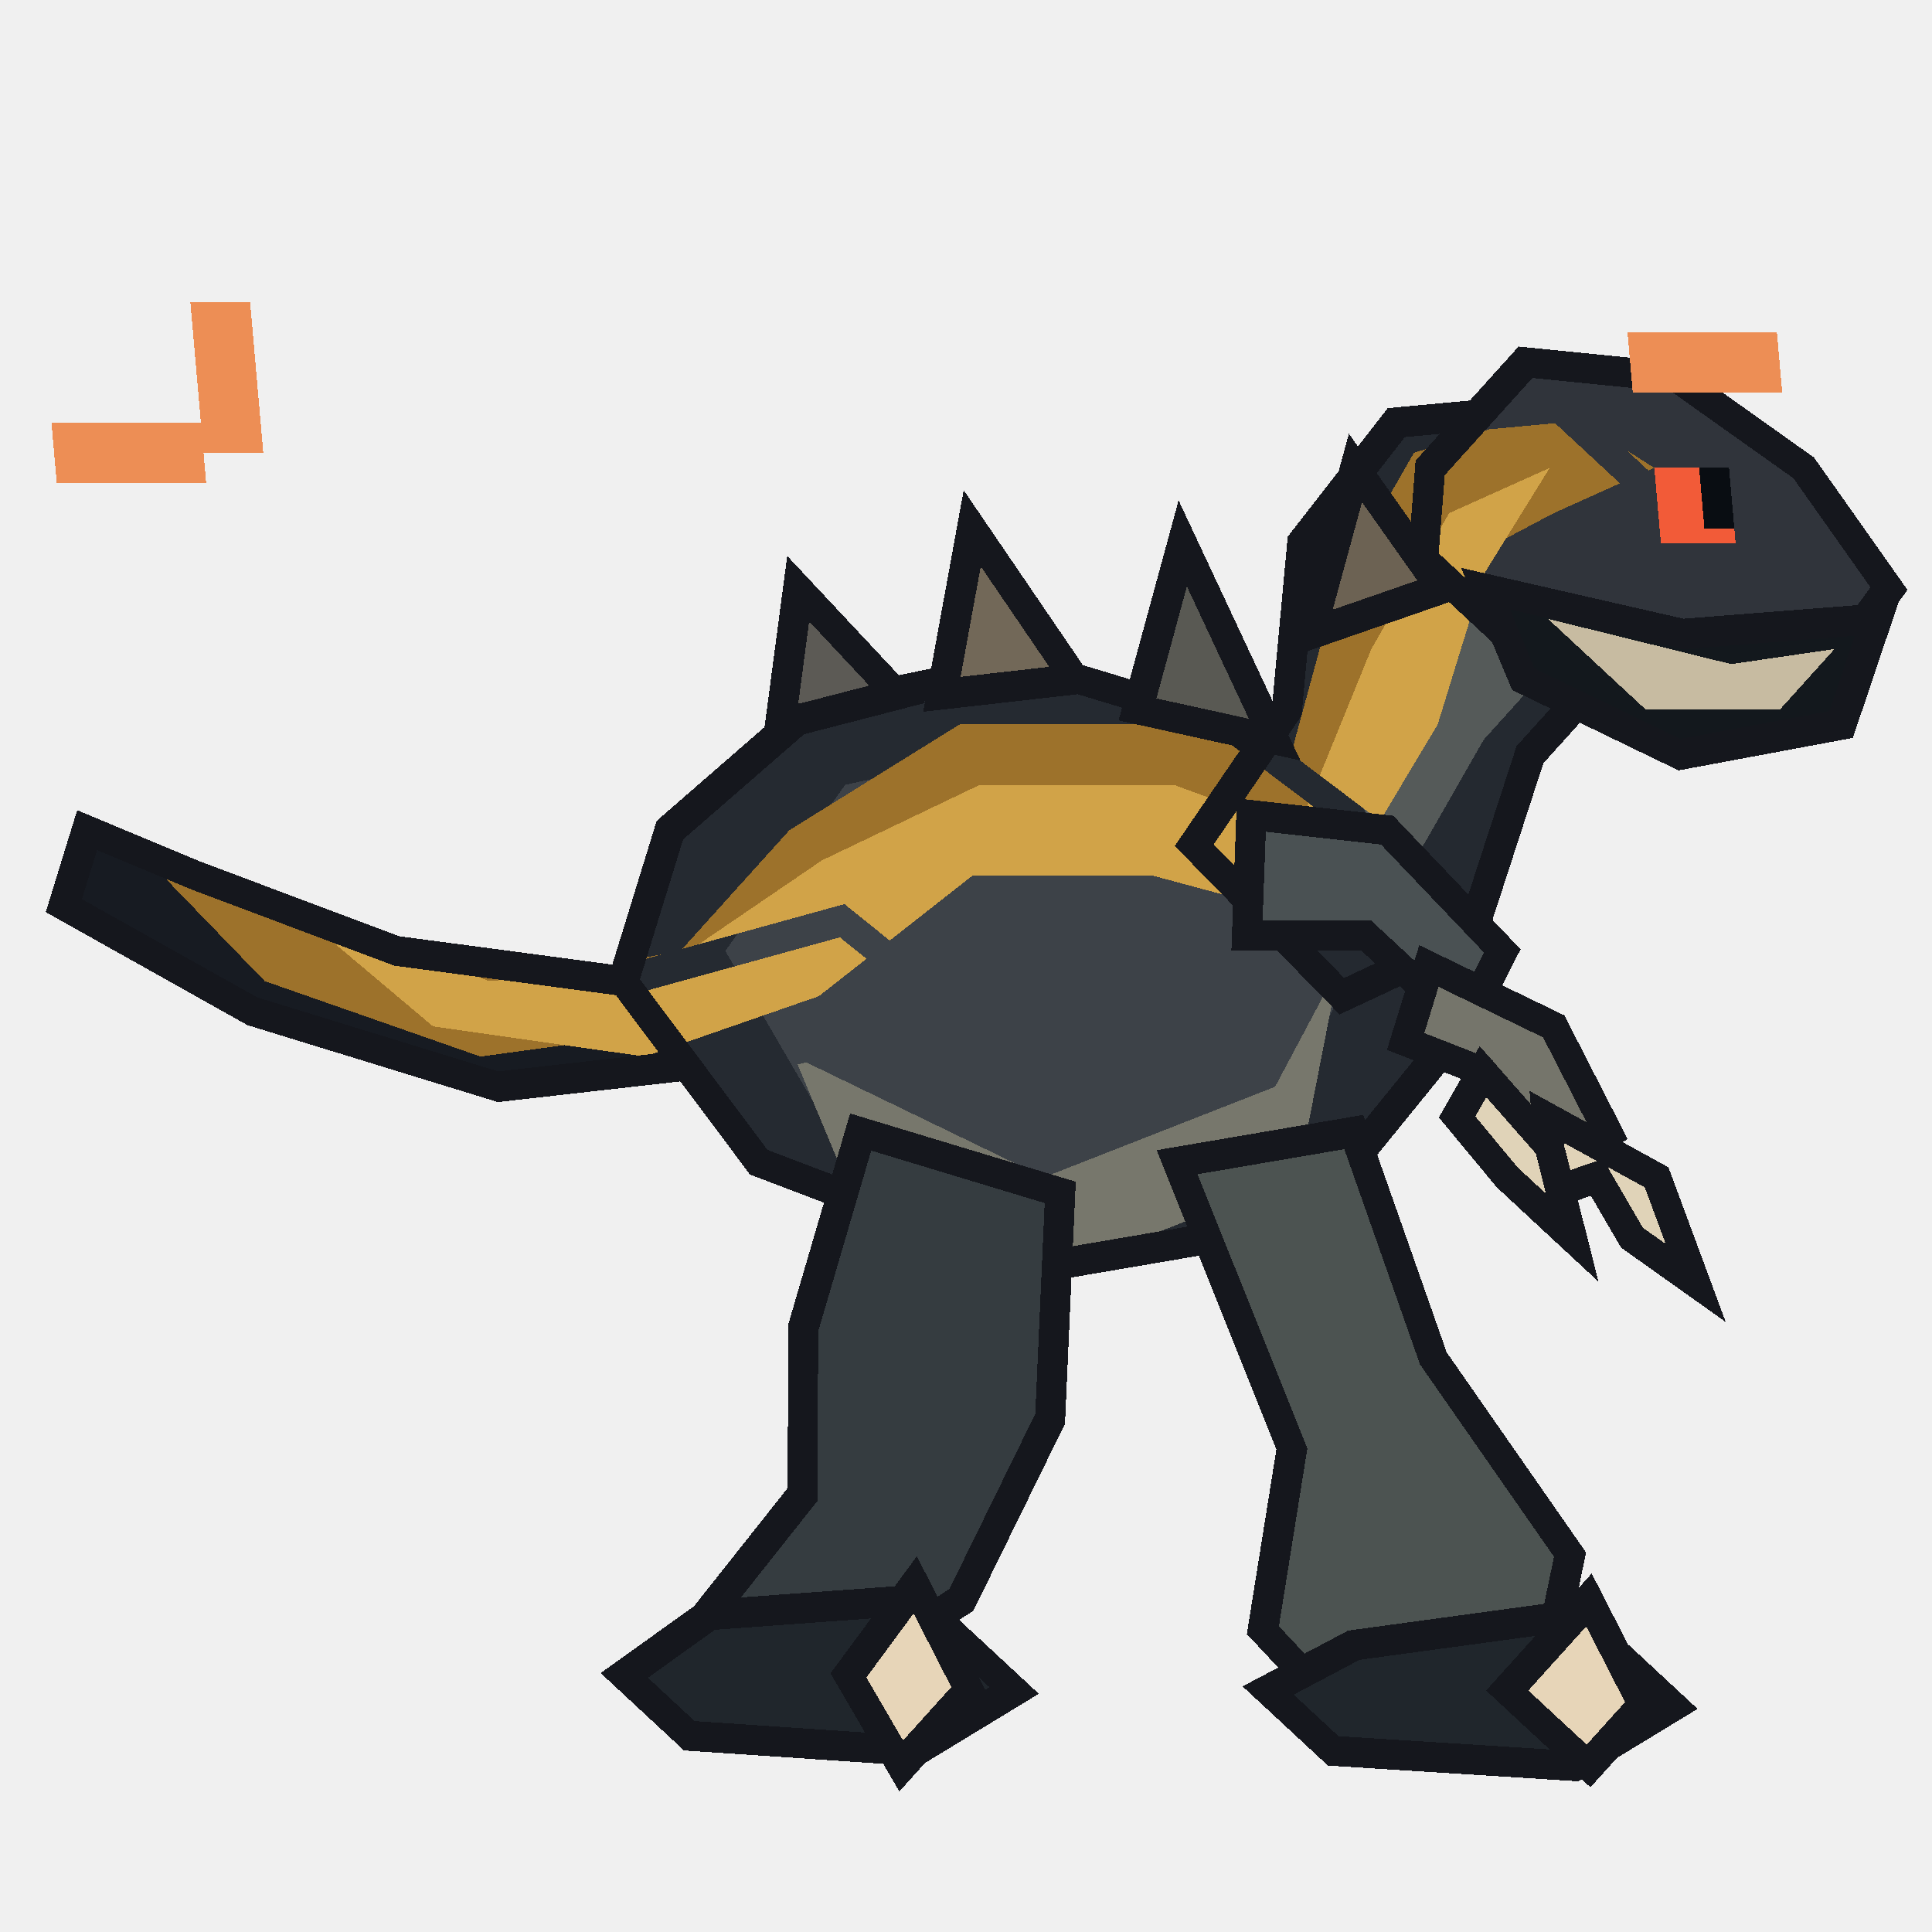
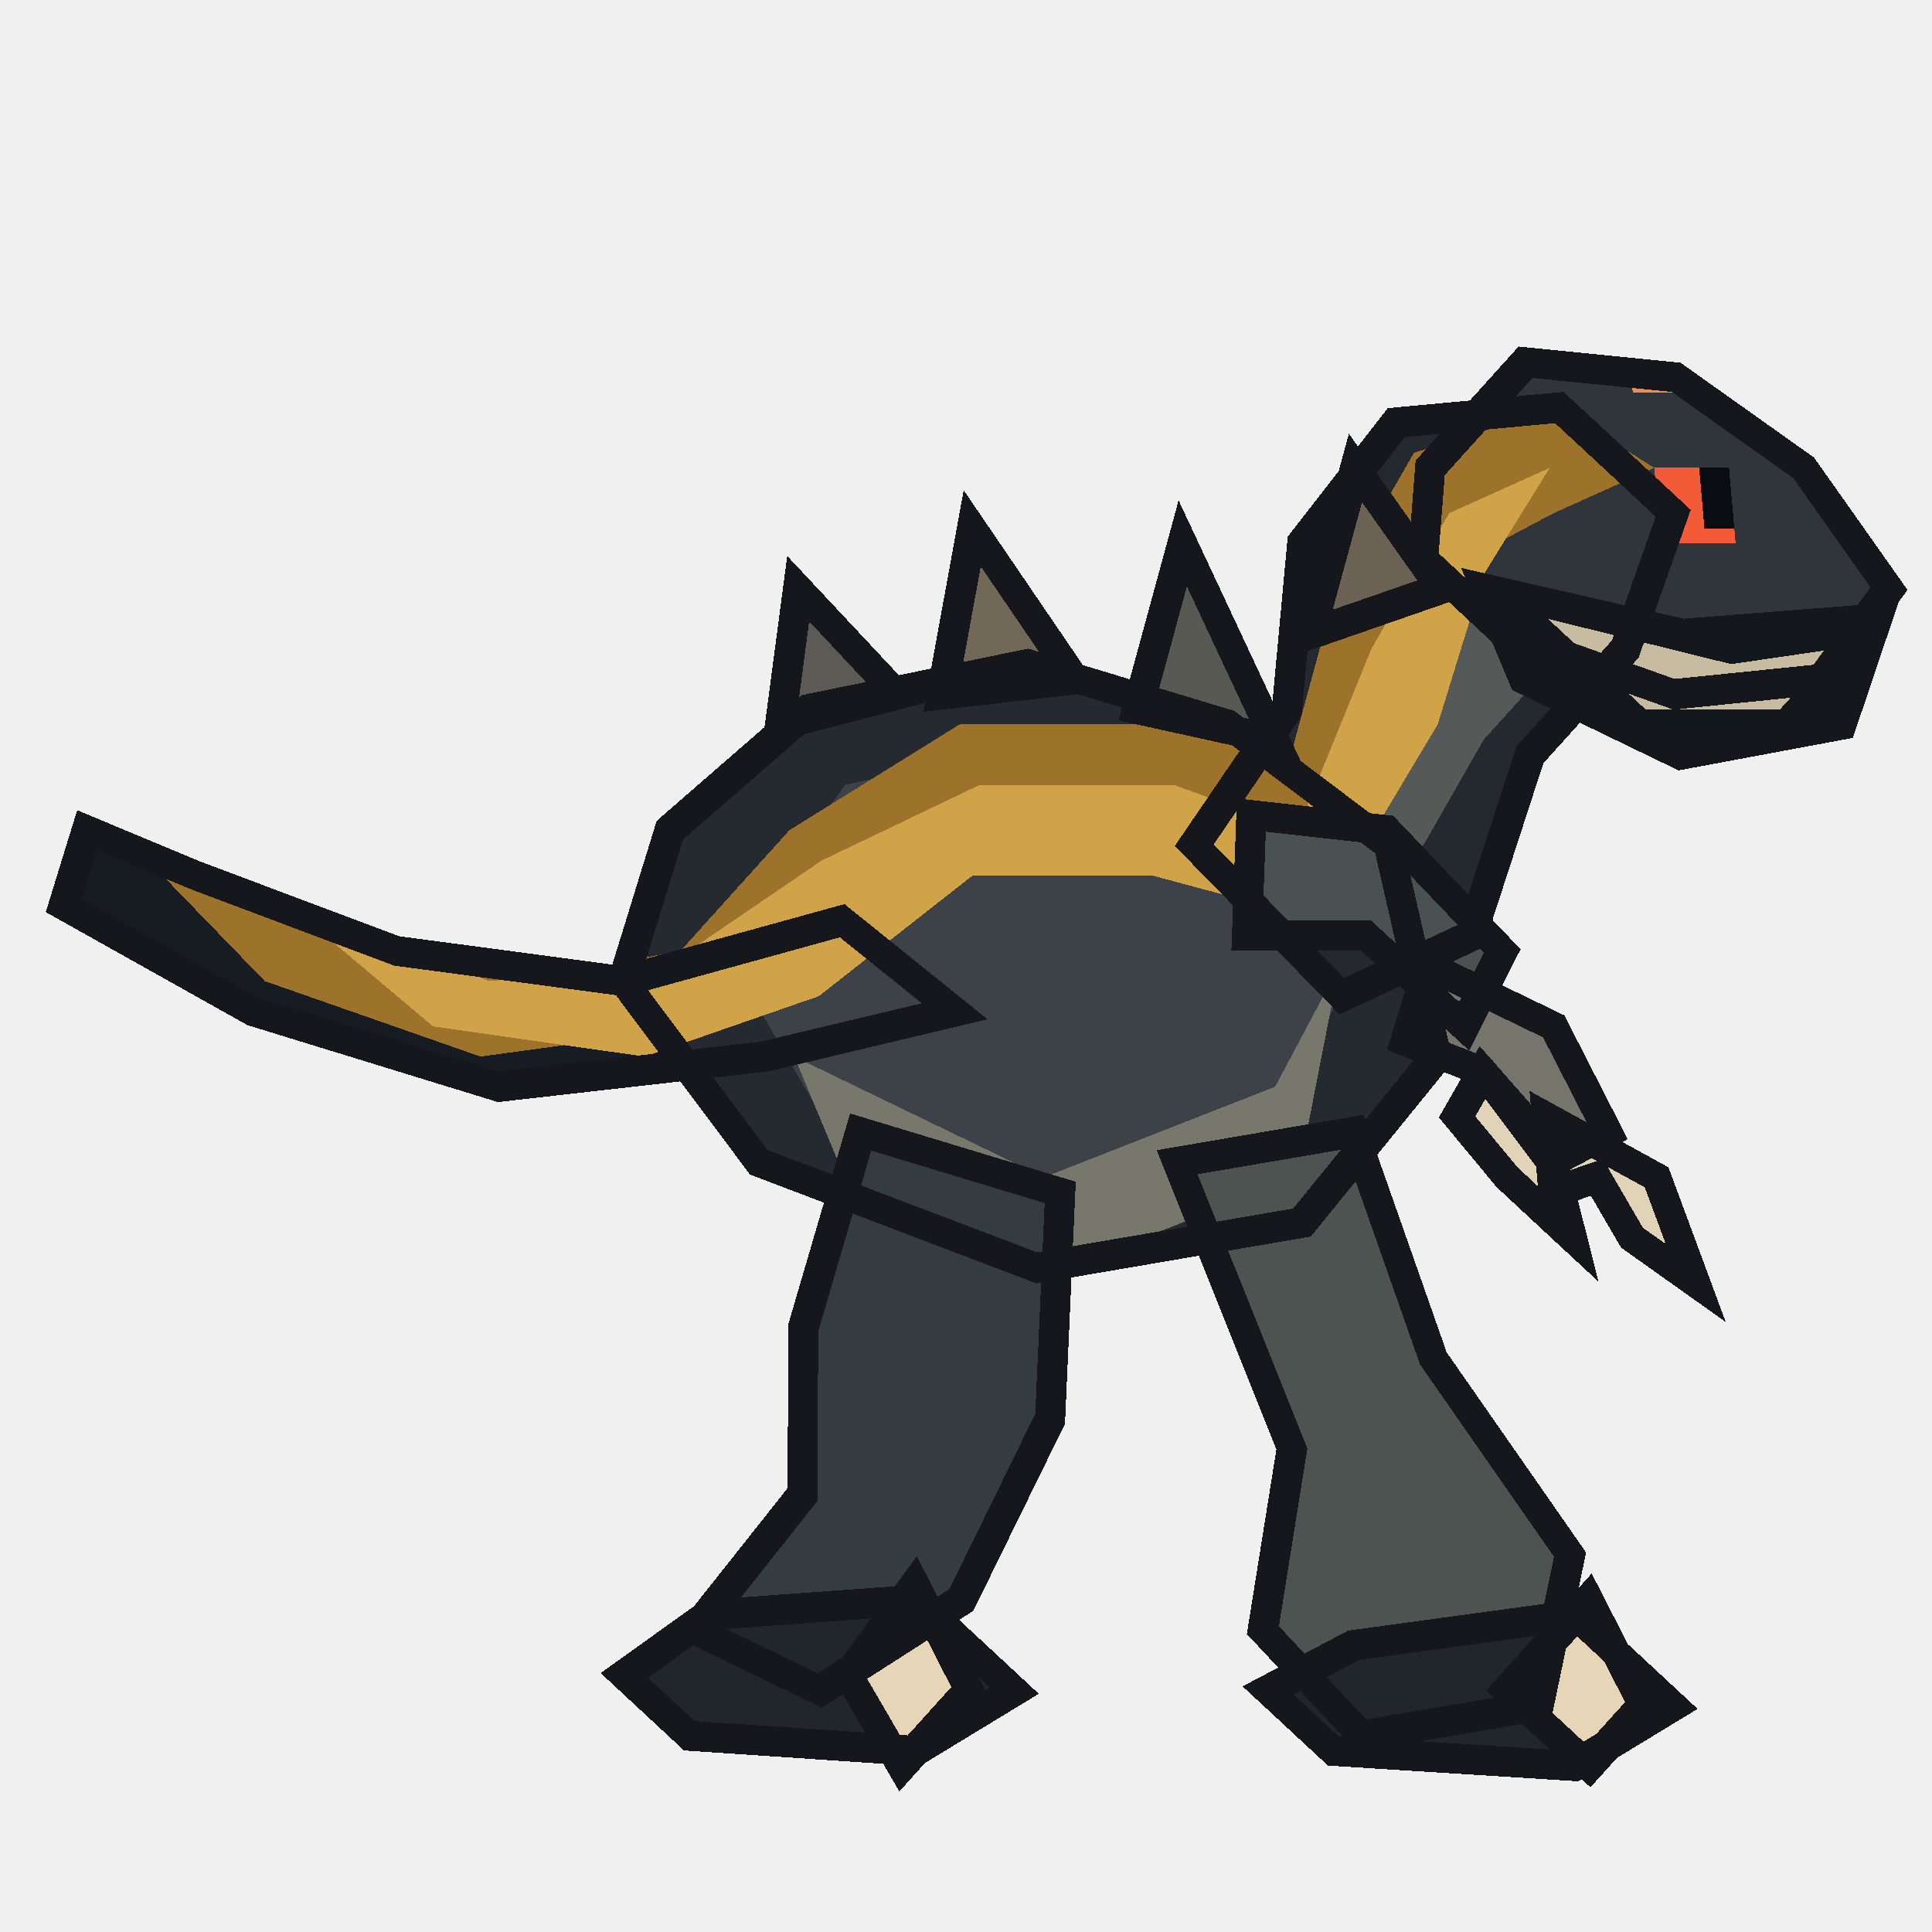
- <svg xmlns="http://www.w3.org/2000/svg" data-pose="impact" data-feet-orientation="forward" viewBox="0 0 128 128" shape-rendering="crispEdges" role="img" aria-label="Indoraptor" data-character="Indoraptor" data-species="Indoraptor hybrid" data-origin="Jurassic World Fallen Kingdom" data-anatomy="lean black bipedal theropod gold dorsal stripe elongated forelimbs sickle claws">
-   <g data-pose-transform="impact" transform="translate(-3 0) skewX(5) scale(.99 1)">
-     <g stroke="#15171d" stroke-width="2" stroke-linejoin="miter">
-       <defs>
-         <mask id="dino-ink-mask-1" maskUnits="userSpaceOnUse" x="0" y="0" width="128" height="128" style="mask-type:luminance">
-           <g fill="#ffffff" stroke="none">
-             <polygon points="39,65 43,55 53,47 68,44 81,48 91,56 93,70 83,81 65,84 47,77" fill="#ffffff" stroke="none" />
-           </g>
-           <polygon points="39,65 43,55 53,47 68,44 81,48 91,56 93,70 83,81 65,84 47,77" fill="none" stroke="#000000" stroke-width="2" stroke-linejoin="miter" />
-         </mask>
-         <mask id="dino-ink-mask-2" maskUnits="userSpaceOnUse" x="0" y="0" width="128" height="128" style="mask-type:luminance">
-           <g fill="#ffffff" stroke="none">
-             <polygon points="54,61 39,65 24,63 11,58 4,55 2,60 14,67 30,72 48,70 61,67" fill="#ffffff" stroke="none" />
-             <polygon points="39,65 43,55 53,47 68,44 81,48 91,56 93,70 83,81 65,84 47,77" fill="#ffffff" stroke="none" />
-             <polygon points="78,56 85,47 87,36 94,28 105,27 112,34 108,43 101,50 96,62 87,66" fill="#ffffff" stroke="none" />
-             <polygon points="96,31 103,24 113,25 121,31 126,39 121,45 111,46 100,42 95,37" fill="#ffffff" stroke="none" />
-             <polygon points="99,39 112,42 125,41 122,48 111,50 101,45" fill="#ffffff" stroke="none" />
-             <polygon points="51,48 53,39 59,46" fill="#ffffff" stroke="none" />
-             <polygon points="62,46 65,35 71,45" fill="#ffffff" stroke="none" />
-             <polygon points="75,47 79,36 84,49" fill="#ffffff" stroke="none" />
-             <polygon points="87,42 91,31 96,39" fill="#ffffff" stroke="none" />
-             <polygon points="82,54 91,55 98,63 95,68 89,62 81,62" fill="#ffffff" stroke="none" />
-             <polygon points="93,64 101,68 104,75 100,77 96,71 91,69" fill="#ffffff" stroke="none" />
-             <polygon points="100,74 107,78 109,85 105,82 103,78 100,79" fill="#ffffff" stroke="none" />
-             <polygon points="96,71 100,76 101,82 97,78 94,74" fill="#ffffff" stroke="none" />
-             <polygon points="54,75 67,79 65,94 58,106 48,112 40,108 48,99 49,88" fill="#ffffff" stroke="none" />
-             <polygon points="75,77 87,75 91,90 99,103 96,113 84,115 78,108 81,96" fill="#ffffff" stroke="none" />
-             <polygon points="41,107 55,106 61,112 54,116 39,115 35,111" fill="#ffffff" stroke="none" />
-             <polygon points="84,109 99,107 105,113 98,117 82,116 78,112" fill="#ffffff" stroke="none" />
-             <polygon points="50,111 55,105 58,112 53,117" fill="#ffffff" stroke="none" />
-             <polygon points="94,112 100,106 103,113 99,117" fill="#ffffff" stroke="none" />
-           </g>
-           <polygon points="54,61 39,65 24,63 11,58 4,55 2,60 14,67 30,72 48,70 61,67" fill="none" stroke="#000000" stroke-width="2" stroke-linejoin="miter" />
-           <polygon points="39,65 43,55 53,47 68,44 81,48 91,56 93,70 83,81 65,84 47,77" fill="none" stroke="#000000" stroke-width="2" stroke-linejoin="miter" />
-           <polygon points="78,56 85,47 87,36 94,28 105,27 112,34 108,43 101,50 96,62 87,66" fill="none" stroke="#000000" stroke-width="2" stroke-linejoin="miter" />
-           <polygon points="96,31 103,24 113,25 121,31 126,39 121,45 111,46 100,42 95,37" fill="none" stroke="#000000" stroke-width="2" stroke-linejoin="miter" />
-           <polygon points="99,39 112,42 125,41 122,48 111,50 101,45" fill="none" stroke="#000000" stroke-width="2" stroke-linejoin="miter" />
-           <polygon points="51,48 53,39 59,46" fill="none" stroke="#000000" stroke-width="2" stroke-linejoin="miter" />
-           <polygon points="62,46 65,35 71,45" fill="none" stroke="#000000" stroke-width="2" stroke-linejoin="miter" />
-           <polygon points="75,47 79,36 84,49" fill="none" stroke="#000000" stroke-width="2" stroke-linejoin="miter" />
-           <polygon points="87,42 91,31 96,39" fill="none" stroke="#000000" stroke-width="2" stroke-linejoin="miter" />
-           <polygon points="82,54 91,55 98,63 95,68 89,62 81,62" fill="none" stroke="#000000" stroke-width="2" stroke-linejoin="miter" />
-           <polygon points="93,64 101,68 104,75 100,77 96,71 91,69" fill="none" stroke="#000000" stroke-width="2" stroke-linejoin="miter" />
-           <polygon points="100,74 107,78 109,85 105,82 103,78 100,79" fill="none" stroke="#000000" stroke-width="2" stroke-linejoin="miter" />
-           <polygon points="96,71 100,76 101,82 97,78 94,74" fill="none" stroke="#000000" stroke-width="2" stroke-linejoin="miter" />
-           <polygon points="54,75 67,79 65,94 58,106 48,112 40,108 48,99 49,88" fill="none" stroke="#000000" stroke-width="2" stroke-linejoin="miter" />
-           <polygon points="75,77 87,75 91,90 99,103 96,113 84,115 78,108 81,96" fill="none" stroke="#000000" stroke-width="2" stroke-linejoin="miter" />
-           <polygon points="41,107 55,106 61,112 54,116 39,115 35,111" fill="none" stroke="#000000" stroke-width="2" stroke-linejoin="miter" />
-           <polygon points="84,109 99,107 105,113 98,117 82,116 78,112" fill="none" stroke="#000000" stroke-width="2" stroke-linejoin="miter" />
-           <polygon points="50,111 55,105 58,112 53,117" fill="none" stroke="#000000" stroke-width="2" stroke-linejoin="miter" />
-           <polygon points="94,112 100,106 103,113 99,117" fill="none" stroke="#000000" stroke-width="2" stroke-linejoin="miter" />
-         </mask>
-         <mask id="dino-ink-mask-3" maskUnits="userSpaceOnUse" x="0" y="0" width="128" height="128" style="mask-type:luminance">
-           <g fill="#ffffff" stroke="none">
-             <polygon points="78,56 85,47 87,36 94,28 105,27 112,34 108,43 101,50 96,62 87,66" fill="#ffffff" stroke="none" />
-           </g>
-           <polygon points="78,56 85,47 87,36 94,28 105,27 112,34 108,43 101,50 96,62 87,66" fill="none" stroke="#000000" stroke-width="2" stroke-linejoin="miter" />
-         </mask>
-         <mask id="dino-ink-mask-4" maskUnits="userSpaceOnUse" x="0" y="0" width="128" height="128" style="mask-type:luminance">
-           <g fill="#ffffff" stroke="none">
-             <polygon points="99,39 112,42 125,41 122,48 111,50 101,45" fill="#ffffff" stroke="none" />
-           </g>
-           <polygon points="99,39 112,42 125,41 122,48 111,50 101,45" fill="none" stroke="#000000" stroke-width="2" stroke-linejoin="miter" />
-         </mask>
-         <mask id="dino-ink-mask-5" maskUnits="userSpaceOnUse" x="0" y="0" width="128" height="128" style="mask-type:luminance">
-           <g fill="#ffffff" stroke="none">
-             <polygon points="96,31 103,24 113,25 121,31 126,39 121,45 111,46 100,42 95,37" fill="#ffffff" stroke="none" />
-           </g>
-           <polygon points="96,31 103,24 113,25 121,31 126,39 121,45 111,46 100,42 95,37" fill="none" stroke="#000000" stroke-width="2" stroke-linejoin="miter" />
-         </mask>
-       </defs>
-       <polygon points="54,61 39,65 24,63 11,58 4,55 2,60 14,67 30,72 48,70 61,67" fill="#171b22" />
-       <polygon points="39,65 43,55 53,47 68,44 81,48 91,56 93,70 83,81 65,84 47,77" fill="#252a31" />
-       <polygon points="46,63 55,52 69,49 83,54 88,64 81,76 65,78 51,73" fill="#3d4248" stroke="none" mask="url(#dino-ink-mask-1)" />
-       <polygon points="50,70 66,78 82,72 87,64 83,78 67,84 53,79" fill="#77776c" stroke="none" mask="url(#dino-ink-mask-2)" />
-       <polygon points="78,56 85,47 87,36 94,28 105,27 112,34 108,43 101,50 96,62 87,66" fill="#242930" />
-       <polygon points="87,49 91,38 99,31 107,33 105,42 98,49 92,58" fill="#555a59" stroke="none" mask="url(#dino-ink-mask-3)" />
-       <polygon points="96,31 103,24 113,25 121,31 126,39 121,45 111,46 100,42 95,37" fill="#30343b" />
-       <polygon points="99,39 112,42 125,41 122,48 111,50 101,45" fill="#13181d" />
-       <polygon points="103,41 115,44 122,43 118,47 109,47" fill="#c7bba1" stroke="none" mask="url(#dino-ink-mask-4)" />
-       <polygon points="7,56 19,61 32,65 43,63 51,55 63,48 77,48 85,50 89,39 95,30 105,27 111,31 104,34 98,37 93,48 86,57 75,54 63,54 53,62 44,68 29,70 15,65" fill="#9d722b" stroke="none" mask="url(#dino-ink-mask-2)" />
-       <polygon points="16,59 30,65 42,64 53,57 64,52 77,52 85,55 91,43 97,34 104,31 99,38 95,48 86,61 75,58 63,58 52,66 40,70 26,68" fill="#d1a348" stroke="none" mask="url(#dino-ink-mask-2)" />
-       <polygon points="51,48 53,39 59,46" fill="#5c5a55" />
-       <polygon points="62,46 65,35 71,45" fill="#726858" />
-       <polygon points="75,47 79,36 84,49" fill="#595953" />
-       <polygon points="87,42 91,31 96,39" fill="#6c6253" />
-       <polygon points="82,54 91,55 98,63 95,68 89,62 81,62" fill="#4a5153" />
-       <polygon points="93,64 101,68 104,75 100,77 96,71 91,69" fill="#75756b" />
-       <polygon points="100,74 107,78 109,85 105,82 103,78 100,79" fill="#e0d3b8" />
-       <polygon points="96,71 100,76 101,82 97,78 94,74" fill="#e0d3b8" />
-       <rect x="111" y="31" width="5" height="5" fill="#f25b38" stroke="none" mask="url(#dino-ink-mask-5)" />
-       <rect x="114" y="31" width="2" height="4" fill="#090d12" stroke="none" mask="url(#dino-ink-mask-5)" />
-     </g>
-     <g data-foot-facing="forward" stroke="#15171d" stroke-width="2" stroke-linejoin="miter">
-       <polygon points="54,75 67,79 65,94 58,106 48,112 40,108 48,99 49,88" fill="#353c40" />
-       <polygon points="75,77 87,75 91,90 99,103 96,113 84,115 78,108 81,96" fill="#4c5351" />
-       <polygon points="41,107 55,106 61,112 54,116 39,115 35,111" fill="#20262c" />
-       <polygon points="84,109 99,107 105,113 98,117 82,116 78,112" fill="#20262c" />
-       <polygon points="50,111 55,105 58,112 53,117" fill="#e7d5b8" />
-       <polygon points="94,112 100,106 103,113 99,117" fill="#e7d5b8" />
-     </g>
-     <g data-motion-accent="impact" shape-rendering="crispEdges">
-       <path d="M4 28h10v4H4zM14 20h4v10h-4zM110 22h10v4h-10z" fill="#ed8e55" />
+ <svg xmlns="http://www.w3.org/2000/svg" data-pose="impact" data-feet-orientation="forward" viewBox="0 0 128 128" shape-rendering="crispEdges" role="img" aria-label="Indoraptor" data-character="Indoraptor" data-species="Indoraptor hybrid" data-origin="Jurassic World Fallen Kingdom" data-anatomy="lean black bipedal theropod gold dorsal stripe elongated forelimbs sickle claws" data-ink-boundary="masked">
+   <defs>
+     <mask id="sprite-silhouette" maskUnits="userSpaceOnUse" maskContentUnits="userSpaceOnUse" x="0" y="0" width="128" height="128" style="mask-type:luminance">
+       <g fill="#ffffff" stroke="#ffffff" stroke-width="2">
+         <g transform="translate(-3 0) skewX(5) scale(.99 1)">
+           <polygon points="54,61 39,65 24,63 11,58 4,55 2,60 14,67 30,72 48,70 61,67" fill="#ffffff" stroke="#ffffff" stroke-width="2" />
+         </g>
+         <g transform="translate(-3 0) skewX(5) scale(.99 1)">
+           <polygon points="39,65 43,55 53,47 68,44 81,48 91,56 93,70 83,81 65,84 47,77" fill="#ffffff" stroke="#ffffff" stroke-width="2" />
+         </g>
+         <g transform="translate(-3 0) skewX(5) scale(.99 1)">
+           <polygon points="78,56 85,47 87,36 94,28 105,27 112,34 108,43 101,50 96,62 87,66" fill="#ffffff" stroke="#ffffff" stroke-width="2" />
+         </g>
+         <g transform="translate(-3 0) skewX(5) scale(.99 1)">
+           <polygon points="96,31 103,24 113,25 121,31 126,39 121,45 111,46 100,42 95,37" fill="#ffffff" stroke="#ffffff" stroke-width="2" />
+         </g>
+         <g transform="translate(-3 0) skewX(5) scale(.99 1)">
+           <polygon points="99,39 112,42 125,41 122,48 111,50 101,45" fill="#ffffff" stroke="#ffffff" stroke-width="2" />
+         </g>
+         <g transform="translate(-3 0) skewX(5) scale(.99 1)">
+           <polygon points="51,48 53,39 59,46" fill="#ffffff" stroke="#ffffff" stroke-width="2" />
+         </g>
+         <g transform="translate(-3 0) skewX(5) scale(.99 1)">
+           <polygon points="62,46 65,35 71,45" fill="#ffffff" stroke="#ffffff" stroke-width="2" />
+         </g>
+         <g transform="translate(-3 0) skewX(5) scale(.99 1)">
+           <polygon points="75,47 79,36 84,49" fill="#ffffff" stroke="#ffffff" stroke-width="2" />
+         </g>
+         <g transform="translate(-3 0) skewX(5) scale(.99 1)">
+           <polygon points="87,42 91,31 96,39" fill="#ffffff" stroke="#ffffff" stroke-width="2" />
+         </g>
+         <g transform="translate(-3 0) skewX(5) scale(.99 1)">
+           <polygon points="82,54 91,55 98,63 95,68 89,62 81,62" fill="#ffffff" stroke="#ffffff" stroke-width="2" />
+         </g>
+         <g transform="translate(-3 0) skewX(5) scale(.99 1)">
+           <polygon points="93,64 101,68 104,75 100,77 96,71 91,69" fill="#ffffff" stroke="#ffffff" stroke-width="2" />
+         </g>
+         <g transform="translate(-3 0) skewX(5) scale(.99 1)">
+           <polygon points="100,74 107,78 109,85 105,82 103,78 100,79" fill="#ffffff" stroke="#ffffff" stroke-width="2" />
+         </g>
+         <g transform="translate(-3 0) skewX(5) scale(.99 1)">
+           <polygon points="96,71 100,76 101,82 97,78 94,74" fill="#ffffff" stroke="#ffffff" stroke-width="2" />
+         </g>
+         <g transform="translate(-3 0) skewX(5) scale(.99 1)">
+           <polygon points="54,75 67,79 65,94 58,106 48,112 40,108 48,99 49,88" fill="#ffffff" stroke="#ffffff" stroke-width="2" />
+         </g>
+         <g transform="translate(-3 0) skewX(5) scale(.99 1)">
+           <polygon points="75,77 87,75 91,90 99,103 96,113 84,115 78,108 81,96" fill="#ffffff" stroke="#ffffff" stroke-width="2" />
+         </g>
+         <g transform="translate(-3 0) skewX(5) scale(.99 1)">
+           <polygon points="41,107 55,106 61,112 54,116 39,115 35,111" fill="#ffffff" stroke="#ffffff" stroke-width="2" />
+         </g>
+         <g transform="translate(-3 0) skewX(5) scale(.99 1)">
+           <polygon points="84,109 99,107 105,113 98,117 82,116 78,112" fill="#ffffff" stroke="#ffffff" stroke-width="2" />
+         </g>
+         <g transform="translate(-3 0) skewX(5) scale(.99 1)">
+           <polygon points="50,111 55,105 58,112 53,117" fill="#ffffff" stroke="#ffffff" stroke-width="2" />
+         </g>
+         <g transform="translate(-3 0) skewX(5) scale(.99 1)">
+           <polygon points="94,112 100,106 103,113 99,117" fill="#ffffff" stroke="#ffffff" stroke-width="2" />
+         </g>
+       </g>
+     </mask>
+   </defs>
+   <g data-ink-boundary="art" mask="url(#sprite-silhouette)">
+     <g data-pose-transform="impact" transform="translate(-3 0) skewX(5) scale(.99 1)">
+       <g stroke="#15171d" stroke-width="2" stroke-linejoin="miter">
+         <defs>
+           <mask id="dino-ink-mask-1" maskUnits="userSpaceOnUse" x="0" y="0" width="128" height="128" style="mask-type:luminance">
+             <g fill="#ffffff" stroke="none">
+               <polygon points="39,65 43,55 53,47 68,44 81,48 91,56 93,70 83,81 65,84 47,77" fill="#ffffff" stroke="none" />
+             </g>
+             <polygon points="39,65 43,55 53,47 68,44 81,48 91,56 93,70 83,81 65,84 47,77" fill="none" stroke="#000000" stroke-width="2" stroke-linejoin="miter" />
+           </mask>
+           <mask id="dino-ink-mask-2" maskUnits="userSpaceOnUse" x="0" y="0" width="128" height="128" style="mask-type:luminance">
+             <g fill="#ffffff" stroke="none">
+               <polygon points="54,61 39,65 24,63 11,58 4,55 2,60 14,67 30,72 48,70 61,67" fill="#ffffff" stroke="none" />
+               <polygon points="39,65 43,55 53,47 68,44 81,48 91,56 93,70 83,81 65,84 47,77" fill="#ffffff" stroke="none" />
+               <polygon points="78,56 85,47 87,36 94,28 105,27 112,34 108,43 101,50 96,62 87,66" fill="#ffffff" stroke="none" />
+               <polygon points="96,31 103,24 113,25 121,31 126,39 121,45 111,46 100,42 95,37" fill="#ffffff" stroke="none" />
+               <polygon points="99,39 112,42 125,41 122,48 111,50 101,45" fill="#ffffff" stroke="none" />
+               <polygon points="51,48 53,39 59,46" fill="#ffffff" stroke="none" />
+               <polygon points="62,46 65,35 71,45" fill="#ffffff" stroke="none" />
+               <polygon points="75,47 79,36 84,49" fill="#ffffff" stroke="none" />
+               <polygon points="87,42 91,31 96,39" fill="#ffffff" stroke="none" />
+               <polygon points="82,54 91,55 98,63 95,68 89,62 81,62" fill="#ffffff" stroke="none" />
+               <polygon points="93,64 101,68 104,75 100,77 96,71 91,69" fill="#ffffff" stroke="none" />
+               <polygon points="100,74 107,78 109,85 105,82 103,78 100,79" fill="#ffffff" stroke="none" />
+               <polygon points="96,71 100,76 101,82 97,78 94,74" fill="#ffffff" stroke="none" />
+               <polygon points="54,75 67,79 65,94 58,106 48,112 40,108 48,99 49,88" fill="#ffffff" stroke="none" />
+               <polygon points="75,77 87,75 91,90 99,103 96,113 84,115 78,108 81,96" fill="#ffffff" stroke="none" />
+               <polygon points="41,107 55,106 61,112 54,116 39,115 35,111" fill="#ffffff" stroke="none" />
+               <polygon points="84,109 99,107 105,113 98,117 82,116 78,112" fill="#ffffff" stroke="none" />
+               <polygon points="50,111 55,105 58,112 53,117" fill="#ffffff" stroke="none" />
+               <polygon points="94,112 100,106 103,113 99,117" fill="#ffffff" stroke="none" />
+             </g>
+             <polygon points="54,61 39,65 24,63 11,58 4,55 2,60 14,67 30,72 48,70 61,67" fill="none" stroke="#000000" stroke-width="2" stroke-linejoin="miter" />
+             <polygon points="39,65 43,55 53,47 68,44 81,48 91,56 93,70 83,81 65,84 47,77" fill="none" stroke="#000000" stroke-width="2" stroke-linejoin="miter" />
+             <polygon points="78,56 85,47 87,36 94,28 105,27 112,34 108,43 101,50 96,62 87,66" fill="none" stroke="#000000" stroke-width="2" stroke-linejoin="miter" />
+             <polygon points="96,31 103,24 113,25 121,31 126,39 121,45 111,46 100,42 95,37" fill="none" stroke="#000000" stroke-width="2" stroke-linejoin="miter" />
+             <polygon points="99,39 112,42 125,41 122,48 111,50 101,45" fill="none" stroke="#000000" stroke-width="2" stroke-linejoin="miter" />
+             <polygon points="51,48 53,39 59,46" fill="none" stroke="#000000" stroke-width="2" stroke-linejoin="miter" />
+             <polygon points="62,46 65,35 71,45" fill="none" stroke="#000000" stroke-width="2" stroke-linejoin="miter" />
+             <polygon points="75,47 79,36 84,49" fill="none" stroke="#000000" stroke-width="2" stroke-linejoin="miter" />
+             <polygon points="87,42 91,31 96,39" fill="none" stroke="#000000" stroke-width="2" stroke-linejoin="miter" />
+             <polygon points="82,54 91,55 98,63 95,68 89,62 81,62" fill="none" stroke="#000000" stroke-width="2" stroke-linejoin="miter" />
+             <polygon points="93,64 101,68 104,75 100,77 96,71 91,69" fill="none" stroke="#000000" stroke-width="2" stroke-linejoin="miter" />
+             <polygon points="100,74 107,78 109,85 105,82 103,78 100,79" fill="none" stroke="#000000" stroke-width="2" stroke-linejoin="miter" />
+             <polygon points="96,71 100,76 101,82 97,78 94,74" fill="none" stroke="#000000" stroke-width="2" stroke-linejoin="miter" />
+             <polygon points="54,75 67,79 65,94 58,106 48,112 40,108 48,99 49,88" fill="none" stroke="#000000" stroke-width="2" stroke-linejoin="miter" />
+             <polygon points="75,77 87,75 91,90 99,103 96,113 84,115 78,108 81,96" fill="none" stroke="#000000" stroke-width="2" stroke-linejoin="miter" />
+             <polygon points="41,107 55,106 61,112 54,116 39,115 35,111" fill="none" stroke="#000000" stroke-width="2" stroke-linejoin="miter" />
+             <polygon points="84,109 99,107 105,113 98,117 82,116 78,112" fill="none" stroke="#000000" stroke-width="2" stroke-linejoin="miter" />
+             <polygon points="50,111 55,105 58,112 53,117" fill="none" stroke="#000000" stroke-width="2" stroke-linejoin="miter" />
+             <polygon points="94,112 100,106 103,113 99,117" fill="none" stroke="#000000" stroke-width="2" stroke-linejoin="miter" />
+           </mask>
+           <mask id="dino-ink-mask-3" maskUnits="userSpaceOnUse" x="0" y="0" width="128" height="128" style="mask-type:luminance">
+             <g fill="#ffffff" stroke="none">
+               <polygon points="78,56 85,47 87,36 94,28 105,27 112,34 108,43 101,50 96,62 87,66" fill="#ffffff" stroke="none" />
+             </g>
+             <polygon points="78,56 85,47 87,36 94,28 105,27 112,34 108,43 101,50 96,62 87,66" fill="none" stroke="#000000" stroke-width="2" stroke-linejoin="miter" />
+           </mask>
+           <mask id="dino-ink-mask-4" maskUnits="userSpaceOnUse" x="0" y="0" width="128" height="128" style="mask-type:luminance">
+             <g fill="#ffffff" stroke="none">
+               <polygon points="99,39 112,42 125,41 122,48 111,50 101,45" fill="#ffffff" stroke="none" />
+             </g>
+             <polygon points="99,39 112,42 125,41 122,48 111,50 101,45" fill="none" stroke="#000000" stroke-width="2" stroke-linejoin="miter" />
+           </mask>
+           <mask id="dino-ink-mask-5" maskUnits="userSpaceOnUse" x="0" y="0" width="128" height="128" style="mask-type:luminance">
+             <g fill="#ffffff" stroke="none">
+               <polygon points="96,31 103,24 113,25 121,31 126,39 121,45 111,46 100,42 95,37" fill="#ffffff" stroke="none" />
+             </g>
+             <polygon points="96,31 103,24 113,25 121,31 126,39 121,45 111,46 100,42 95,37" fill="none" stroke="#000000" stroke-width="2" stroke-linejoin="miter" />
+           </mask>
+         </defs>
+         <polygon points="54,61 39,65 24,63 11,58 4,55 2,60 14,67 30,72 48,70 61,67" fill="#171b22" />
+         <polygon points="39,65 43,55 53,47 68,44 81,48 91,56 93,70 83,81 65,84 47,77" fill="#252a31" />
+         <polygon points="46,63 55,52 69,49 83,54 88,64 81,76 65,78 51,73" fill="#3d4248" stroke="none" mask="url(#dino-ink-mask-1)" />
+         <polygon points="50,70 66,78 82,72 87,64 83,78 67,84 53,79" fill="#77776c" stroke="none" mask="url(#dino-ink-mask-2)" />
+         <polygon points="78,56 85,47 87,36 94,28 105,27 112,34 108,43 101,50 96,62 87,66" fill="#242930" />
+         <polygon points="87,49 91,38 99,31 107,33 105,42 98,49 92,58" fill="#555a59" stroke="none" mask="url(#dino-ink-mask-3)" />
+         <polygon points="96,31 103,24 113,25 121,31 126,39 121,45 111,46 100,42 95,37" fill="#30343b" />
+         <polygon points="99,39 112,42 125,41 122,48 111,50 101,45" fill="#13181d" />
+         <polygon points="103,41 115,44 122,43 118,47 109,47" fill="#c7bba1" stroke="none" mask="url(#dino-ink-mask-4)" />
+         <polygon points="7,56 19,61 32,65 43,63 51,55 63,48 77,48 85,50 89,39 95,30 105,27 111,31 104,34 98,37 93,48 86,57 75,54 63,54 53,62 44,68 29,70 15,65" fill="#9d722b" stroke="none" mask="url(#dino-ink-mask-2)" />
+         <polygon points="16,59 30,65 42,64 53,57 64,52 77,52 85,55 91,43 97,34 104,31 99,38 95,48 86,61 75,58 63,58 52,66 40,70 26,68" fill="#d1a348" stroke="none" mask="url(#dino-ink-mask-2)" />
+         <polygon points="51,48 53,39 59,46" fill="#5c5a55" />
+         <polygon points="62,46 65,35 71,45" fill="#726858" />
+         <polygon points="75,47 79,36 84,49" fill="#595953" />
+         <polygon points="87,42 91,31 96,39" fill="#6c6253" />
+         <polygon points="82,54 91,55 98,63 95,68 89,62 81,62" fill="#4a5153" />
+         <polygon points="93,64 101,68 104,75 100,77 96,71 91,69" fill="#75756b" />
+         <polygon points="100,74 107,78 109,85 105,82 103,78 100,79" fill="#e0d3b8" />
+         <polygon points="96,71 100,76 101,82 97,78 94,74" fill="#e0d3b8" />
+         <rect x="111" y="31" width="5" height="5" fill="#f25b38" stroke="none" mask="url(#dino-ink-mask-5)" />
+         <rect x="114" y="31" width="2" height="4" fill="#090d12" stroke="none" mask="url(#dino-ink-mask-5)" />
+       </g>
+       <g data-foot-facing="forward" stroke="#15171d" stroke-width="2" stroke-linejoin="miter">
+         <polygon points="54,75 67,79 65,94 58,106 48,112 40,108 48,99 49,88" fill="#353c40" />
+         <polygon points="75,77 87,75 91,90 99,103 96,113 84,115 78,108 81,96" fill="#4c5351" />
+         <polygon points="41,107 55,106 61,112 54,116 39,115 35,111" fill="#20262c" />
+         <polygon points="84,109 99,107 105,113 98,117 82,116 78,112" fill="#20262c" />
+         <polygon points="50,111 55,105 58,112 53,117" fill="#e7d5b8" />
+         <polygon points="94,112 100,106 103,113 99,117" fill="#e7d5b8" />
+       </g>
+       <g data-motion-accent="impact" shape-rendering="crispEdges">
+         <path d="M4 28h10v4H4zM14 20h4v10h-4zM110 22h10v4h-10z" fill="#ed8e55" />
+       </g>
+     </g>
+   </g>
+   <g data-ink-layer="final">
+     <g transform="translate(-3 0) skewX(5) scale(.99 1)">
+       <polygon points="54,61 39,65 24,63 11,58 4,55 2,60 14,67 30,72 48,70 61,67" fill="none" stroke="#15171d" stroke-width="2" stroke-linejoin="miter" />
+     </g>
+     <g transform="translate(-3 0) skewX(5) scale(.99 1)">
+       <polygon points="39,65 43,55 53,47 68,44 81,48 91,56 93,70 83,81 65,84 47,77" fill="none" stroke="#15171d" stroke-width="2" stroke-linejoin="miter" />
+     </g>
+     <g transform="translate(-3 0) skewX(5) scale(.99 1)">
+       <polygon points="78,56 85,47 87,36 94,28 105,27 112,34 108,43 101,50 96,62 87,66" fill="none" stroke="#15171d" stroke-width="2" stroke-linejoin="miter" />
+     </g>
+     <g transform="translate(-3 0) skewX(5) scale(.99 1)">
+       <polygon points="96,31 103,24 113,25 121,31 126,39 121,45 111,46 100,42 95,37" fill="none" stroke="#15171d" stroke-width="2" stroke-linejoin="miter" />
+     </g>
+     <g transform="translate(-3 0) skewX(5) scale(.99 1)">
+       <polygon points="99,39 112,42 125,41 122,48 111,50 101,45" fill="none" stroke="#15171d" stroke-width="2" stroke-linejoin="miter" />
+     </g>
+     <g transform="translate(-3 0) skewX(5) scale(.99 1)">
+       <polygon points="51,48 53,39 59,46" fill="none" stroke="#15171d" stroke-width="2" stroke-linejoin="miter" />
+     </g>
+     <g transform="translate(-3 0) skewX(5) scale(.99 1)">
+       <polygon points="62,46 65,35 71,45" fill="none" stroke="#15171d" stroke-width="2" stroke-linejoin="miter" />
+     </g>
+     <g transform="translate(-3 0) skewX(5) scale(.99 1)">
+       <polygon points="75,47 79,36 84,49" fill="none" stroke="#15171d" stroke-width="2" stroke-linejoin="miter" />
+     </g>
+     <g transform="translate(-3 0) skewX(5) scale(.99 1)">
+       <polygon points="87,42 91,31 96,39" fill="none" stroke="#15171d" stroke-width="2" stroke-linejoin="miter" />
+     </g>
+     <g transform="translate(-3 0) skewX(5) scale(.99 1)">
+       <polygon points="82,54 91,55 98,63 95,68 89,62 81,62" fill="none" stroke="#15171d" stroke-width="2" stroke-linejoin="miter" />
+     </g>
+     <g transform="translate(-3 0) skewX(5) scale(.99 1)">
+       <polygon points="93,64 101,68 104,75 100,77 96,71 91,69" fill="none" stroke="#15171d" stroke-width="2" stroke-linejoin="miter" />
+     </g>
+     <g transform="translate(-3 0) skewX(5) scale(.99 1)">
+       <polygon points="100,74 107,78 109,85 105,82 103,78 100,79" fill="none" stroke="#15171d" stroke-width="2" stroke-linejoin="miter" />
+     </g>
+     <g transform="translate(-3 0) skewX(5) scale(.99 1)">
+       <polygon points="96,71 100,76 101,82 97,78 94,74" fill="none" stroke="#15171d" stroke-width="2" stroke-linejoin="miter" />
+     </g>
+     <g transform="translate(-3 0) skewX(5) scale(.99 1)">
+       <polygon points="54,75 67,79 65,94 58,106 48,112 40,108 48,99 49,88" fill="none" stroke="#15171d" stroke-width="2" stroke-linejoin="miter" />
+     </g>
+     <g transform="translate(-3 0) skewX(5) scale(.99 1)">
+       <polygon points="75,77 87,75 91,90 99,103 96,113 84,115 78,108 81,96" fill="none" stroke="#15171d" stroke-width="2" stroke-linejoin="miter" />
+     </g>
+     <g transform="translate(-3 0) skewX(5) scale(.99 1)">
+       <polygon points="41,107 55,106 61,112 54,116 39,115 35,111" fill="none" stroke="#15171d" stroke-width="2" stroke-linejoin="miter" />
+     </g>
+     <g transform="translate(-3 0) skewX(5) scale(.99 1)">
+       <polygon points="84,109 99,107 105,113 98,117 82,116 78,112" fill="none" stroke="#15171d" stroke-width="2" stroke-linejoin="miter" />
+     </g>
+     <g transform="translate(-3 0) skewX(5) scale(.99 1)">
+       <polygon points="50,111 55,105 58,112 53,117" fill="none" stroke="#15171d" stroke-width="2" stroke-linejoin="miter" />
+     </g>
+     <g transform="translate(-3 0) skewX(5) scale(.99 1)">
+       <polygon points="94,112 100,106 103,113 99,117" fill="none" stroke="#15171d" stroke-width="2" stroke-linejoin="miter" />
    </g>
  </g>
</svg>
